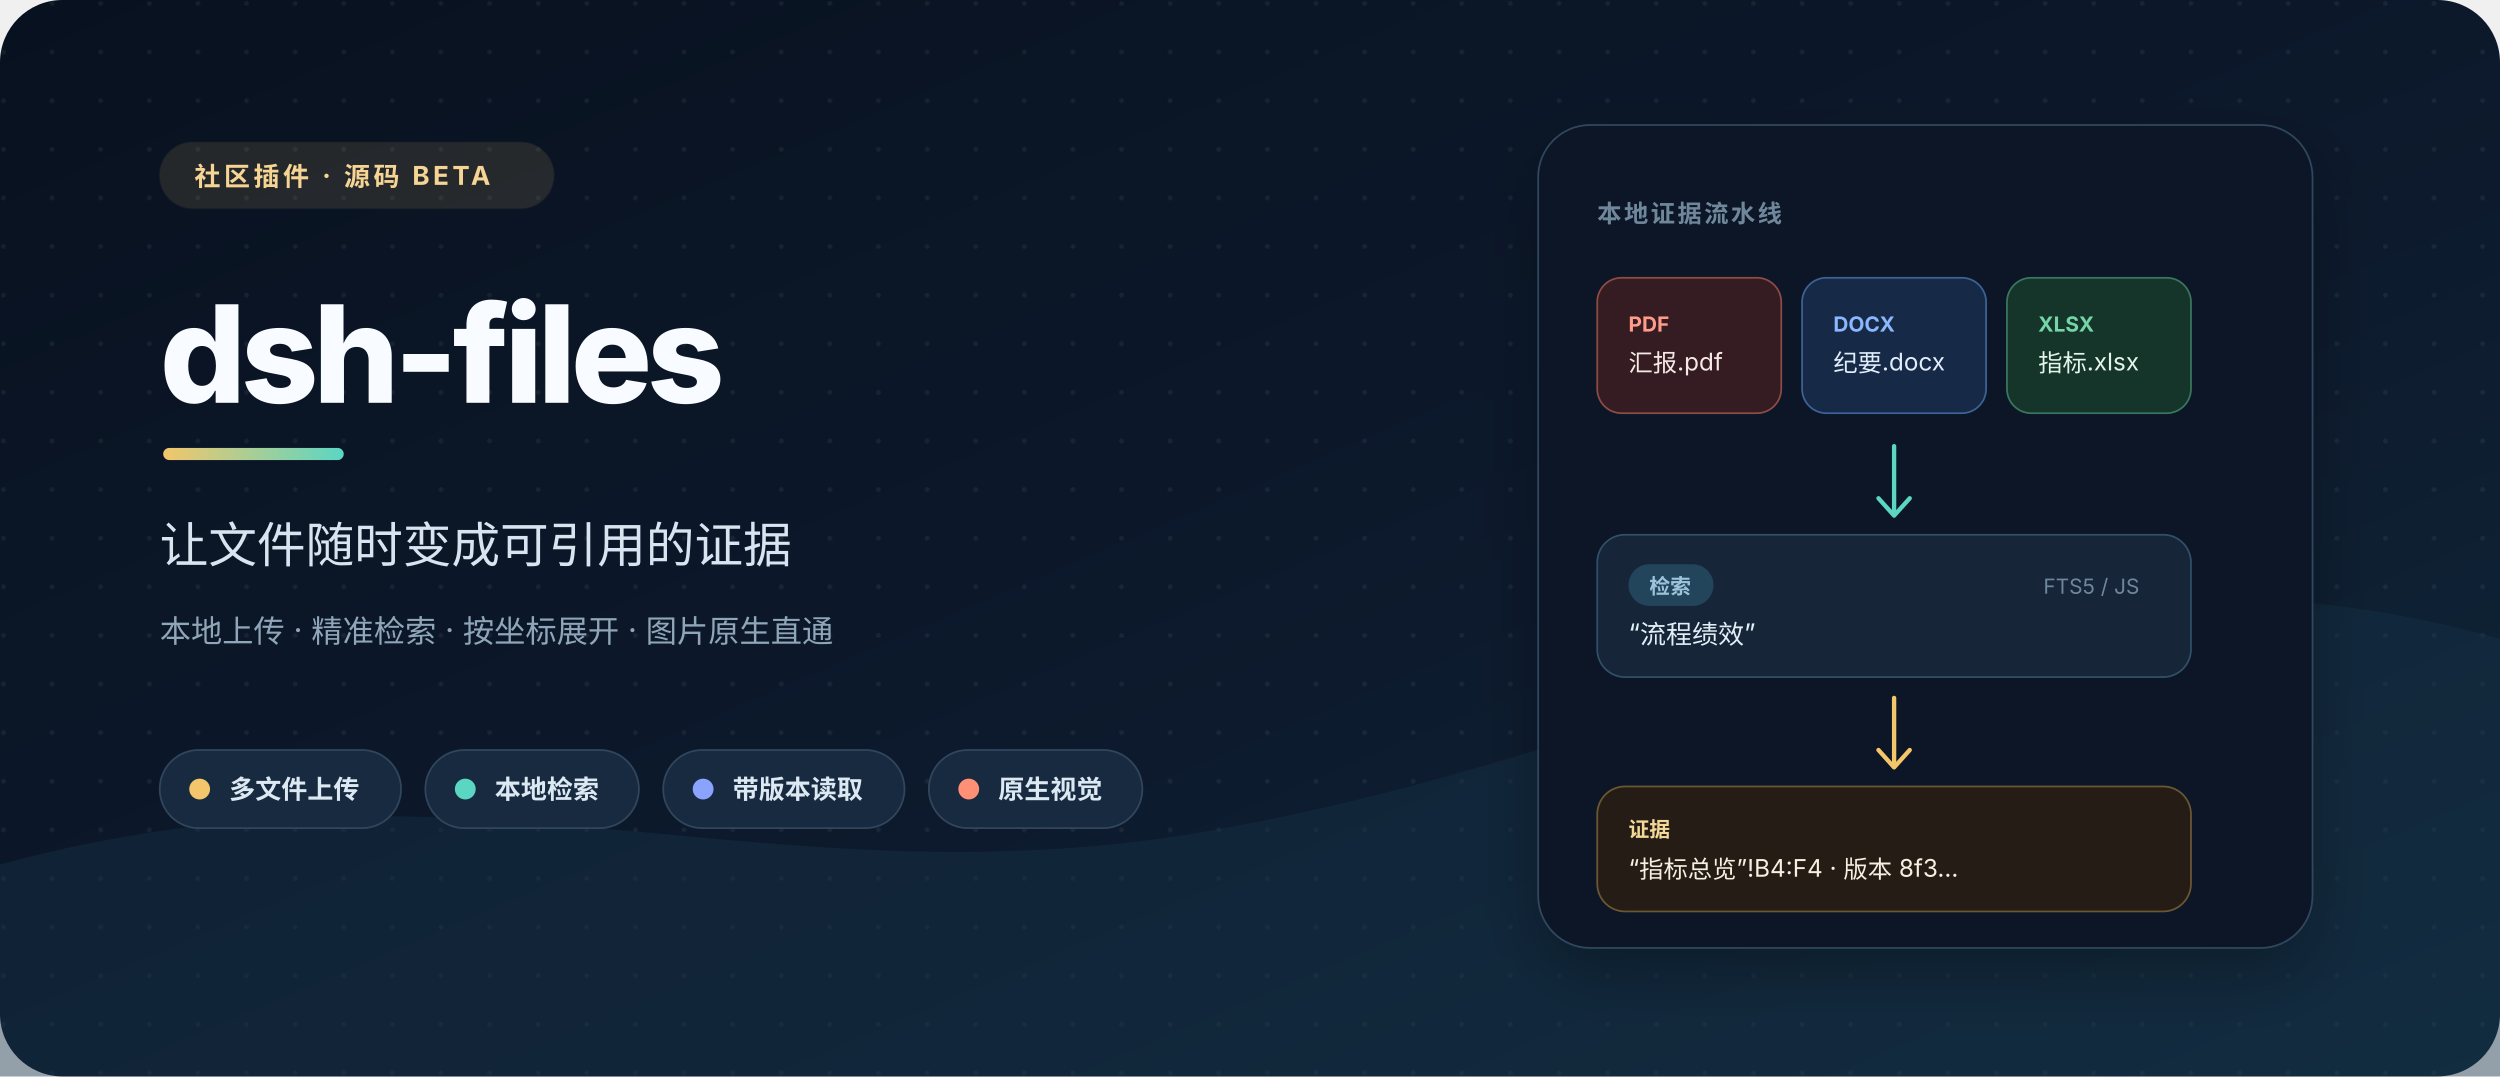
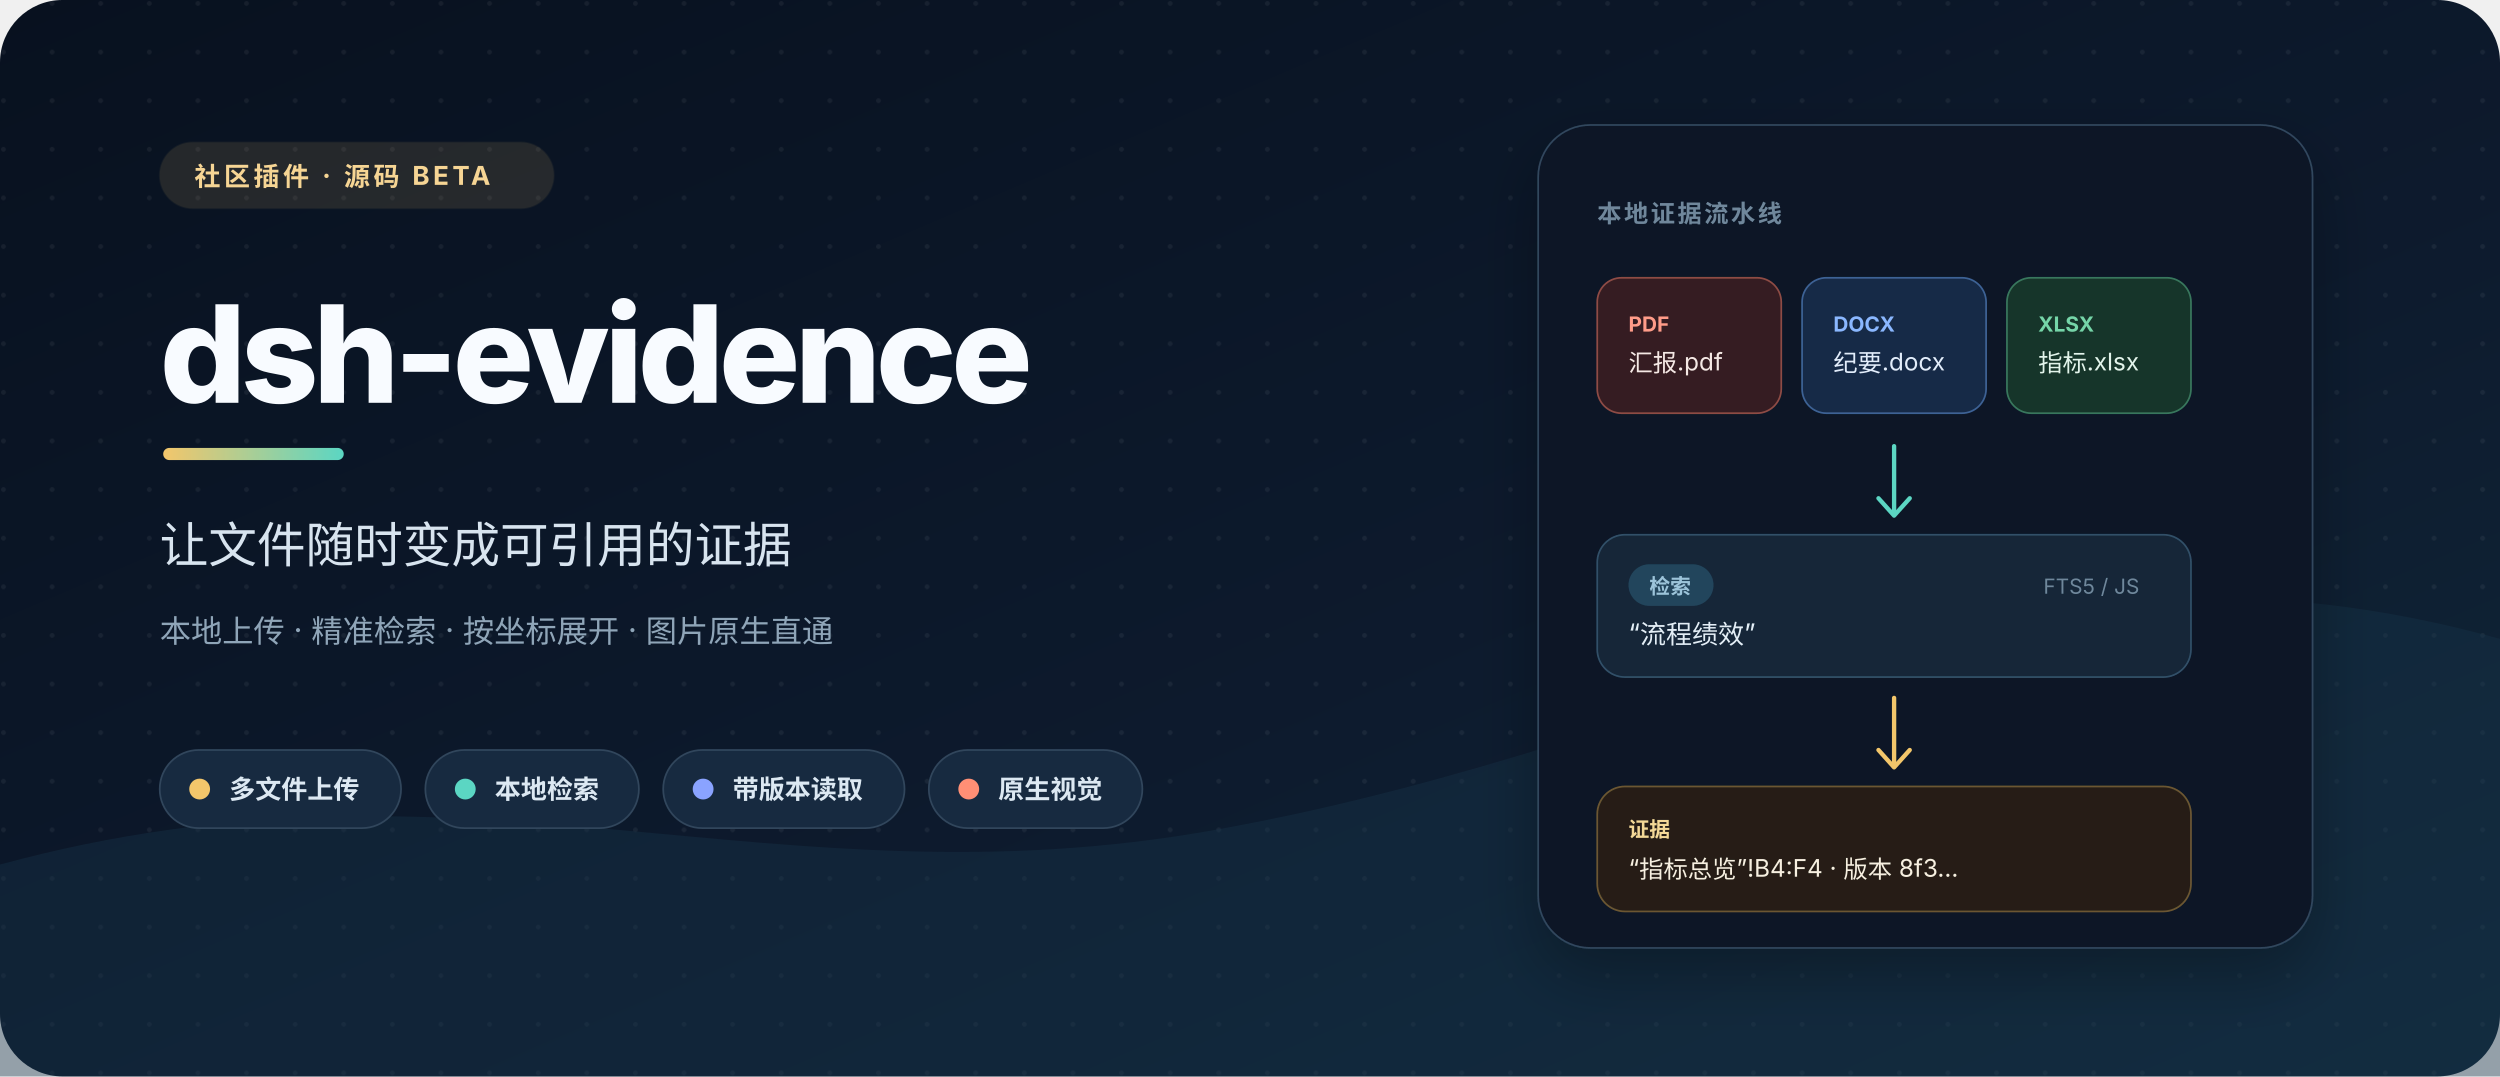
<svg xmlns="http://www.w3.org/2000/svg" width="1440" height="620" viewBox="0 0 1440 620" role="img" aria-labelledby="title desc">
  <defs>
    <linearGradient id="bg" x1="0" y1="0" x2="1" y2="1">
      <stop offset="0" stop-color="#08111f" />
      <stop offset="0.58" stop-color="#0d1a2d" />
      <stop offset="1" stop-color="#10283a" />
    </linearGradient>
    <linearGradient id="accent" x1="0" y1="0" x2="1" y2="0">
      <stop offset="0" stop-color="#f3c66b" />
      <stop offset="1" stop-color="#5bd6c3" />
    </linearGradient>
    <pattern id="dots" width="28" height="28" patternUnits="userSpaceOnUse">
      <circle cx="2" cy="2" r="1.4" fill="#ffffff" opacity=".055" />
    </pattern>
    <filter id="shadow" x="-20%" y="-20%" width="140%" height="140%">
      <feDropShadow dx="0" dy="16" stdDeviation="18" flood-color="#000000" flood-opacity=".28" />
    </filter>
  </defs>
  <rect width="1440" height="620" rx="36" fill="url(#bg)" />
  <rect width="1440" height="620" rx="36" fill="url(#dots)" />
  <path d="M0 498C268 425 444 524 700 478c291-52 459-188 740-110v252H0Z" fill="#163348" opacity=".42" />
  <g transform="translate(92 82)" font-family="Inter, &quot;PingFang SC&quot;, &quot;Hiragino Sans GB&quot;, &quot;Microsoft YaHei&quot;, &quot;Noto Sans CJK SC&quot;, &quot;Source Han Sans SC&quot;, ui-sans-serif, system-ui, sans-serif">
    <rect width="227" height="38" rx="19" fill="#f3c66b" opacity=".12" stroke="#f3c66b" stroke-opacity=".42" />
    <text x="20" y="25" fill="#f6d594" font-size="15" font-weight="700" letter-spacing="2">社区插件 · 源码 BETA</text>
-     <text x="0" y="150" fill="#f8fbff" font-size="78" font-weight="760" letter-spacing="-3">dsh-files</text>
+     <text x="0" y="150" fill="#f8fbff" font-size="78" font-weight="760" letter-spacing="-3">dsh-evidence</text>
    <rect x="2" y="176" width="104" height="7" rx="3.5" fill="url(#accent)" />
    <text x="0" y="242" fill="#d8e4ef" font-size="28" font-weight="520">让文件随时变成可引用的证据</text>
    <text x="0" y="288" fill="#8fa5b8" font-size="18">本地上传 · 精准检索 · 按坐标展开 · 图片原生直通</text>
    <g transform="translate(0 350)" font-size="15" font-weight="650">
      <rect x="0" width="139" height="45" rx="22.5" fill="#172a40" stroke="#31465c" />
      <circle cx="23" cy="22.5" r="6" fill="#f3c66b" />
      <text x="40" y="28" fill="#dce8f2">多文件上传</text>
      <rect x="153" width="123" height="45" rx="22.5" fill="#172a40" stroke="#31465c" />
      <circle cx="176" cy="22.5" r="6" fill="#5bd6c3" />
      <text x="193" y="28" fill="#dce8f2">本地检索</text>
      <rect x="290" width="139" height="45" rx="22.5" fill="#172a40" stroke="#31465c" />
      <circle cx="313" cy="22.5" r="6" fill="#8aa3ff" />
      <text x="330" y="28" fill="#dce8f2">带版本读取</text>
      <rect x="443" width="123" height="45" rx="22.5" fill="#172a40" stroke="#31465c" />
      <circle cx="466" cy="22.5" r="6" fill="#ff8f75" />
      <text x="483" y="28" fill="#dce8f2">原生视觉</text>
    </g>
  </g>
  <g transform="translate(886 72)" filter="url(#shadow)">
    <rect width="446" height="474" rx="30" fill="#0b1626" stroke="#30465d" />
    <g transform="translate(34 34)" font-family="Inter, &quot;PingFang SC&quot;, &quot;Hiragino Sans GB&quot;, &quot;Microsoft YaHei&quot;, &quot;Noto Sans CJK SC&quot;, &quot;Source Han Sans SC&quot;, ui-sans-serif, system-ui, sans-serif">
      <text x="0" y="22" fill="#6f879b" font-size="14" font-weight="700" letter-spacing="1.4">本地证据流水线</text>
      <g transform="translate(0 54)">
        <rect x="0" width="106" height="78" rx="14" fill="#351d21" stroke="#8e4b45" />
        <text x="18" y="31" fill="#ff9b89" font-size="12" font-weight="700">PDF</text>
        <text x="18" y="54" fill="#f5e8e5" font-size="14">汇报.pdf</text>
        <rect x="118" width="106" height="78" rx="14" fill="#172a46" stroke="#3d6295" />
        <text x="136" y="31" fill="#8ab7ff" font-size="12" font-weight="700">DOCX</text>
        <text x="136" y="54" fill="#e2edfb" font-size="14">纪要.docx</text>
        <rect x="236" width="106" height="78" rx="14" fill="#173529" stroke="#39775d" />
        <text x="254" y="31" fill="#75d5a8" font-size="12" font-weight="700">XLSX</text>
        <text x="254" y="54" fill="#e2f4eb" font-size="14">指标.xlsx</text>
      </g>
      <path d="M171 151v39" stroke="#5bd6c3" stroke-width="2.5" stroke-linecap="round" />
      <path d="m162 181 9 10 9-10" fill="none" stroke="#5bd6c3" stroke-width="2.5" stroke-linecap="round" stroke-linejoin="round" />
      <g transform="translate(0 202)">
        <rect width="342" height="82" rx="16" fill="#132638" stroke="#325068" />
        <rect x="18" y="17" width="49" height="24" rx="12" fill="#23445b" />
        <text x="30" y="34" fill="#9cc4da" font-size="12" font-weight="700">检索</text>
        <text x="18" y="62" fill="#e4eef6" font-size="15">“流程绩效”</text>
        <text x="257" y="34" fill="#6f879b" font-size="12">FTS5 / JS</text>
      </g>
      <path d="M171 296v39" stroke="#f3c66b" stroke-width="2.5" stroke-linecap="round" />
      <path d="m162 326 9 10 9-10" fill="none" stroke="#f3c66b" stroke-width="2.5" stroke-linecap="round" stroke-linejoin="round" />
      <g transform="translate(0 347)">
        <rect width="342" height="72" rx="16" fill="#251f18" stroke="#6c5732" />
        <text x="18" y="29" fill="#f4d897" font-size="12" font-weight="700">证据</text>
        <text x="18" y="52" fill="#f7efe0" font-size="14">“指标总览”!B4:F4 · 版本 8f3…</text>
      </g>
    </g>
  </g>
</svg>
